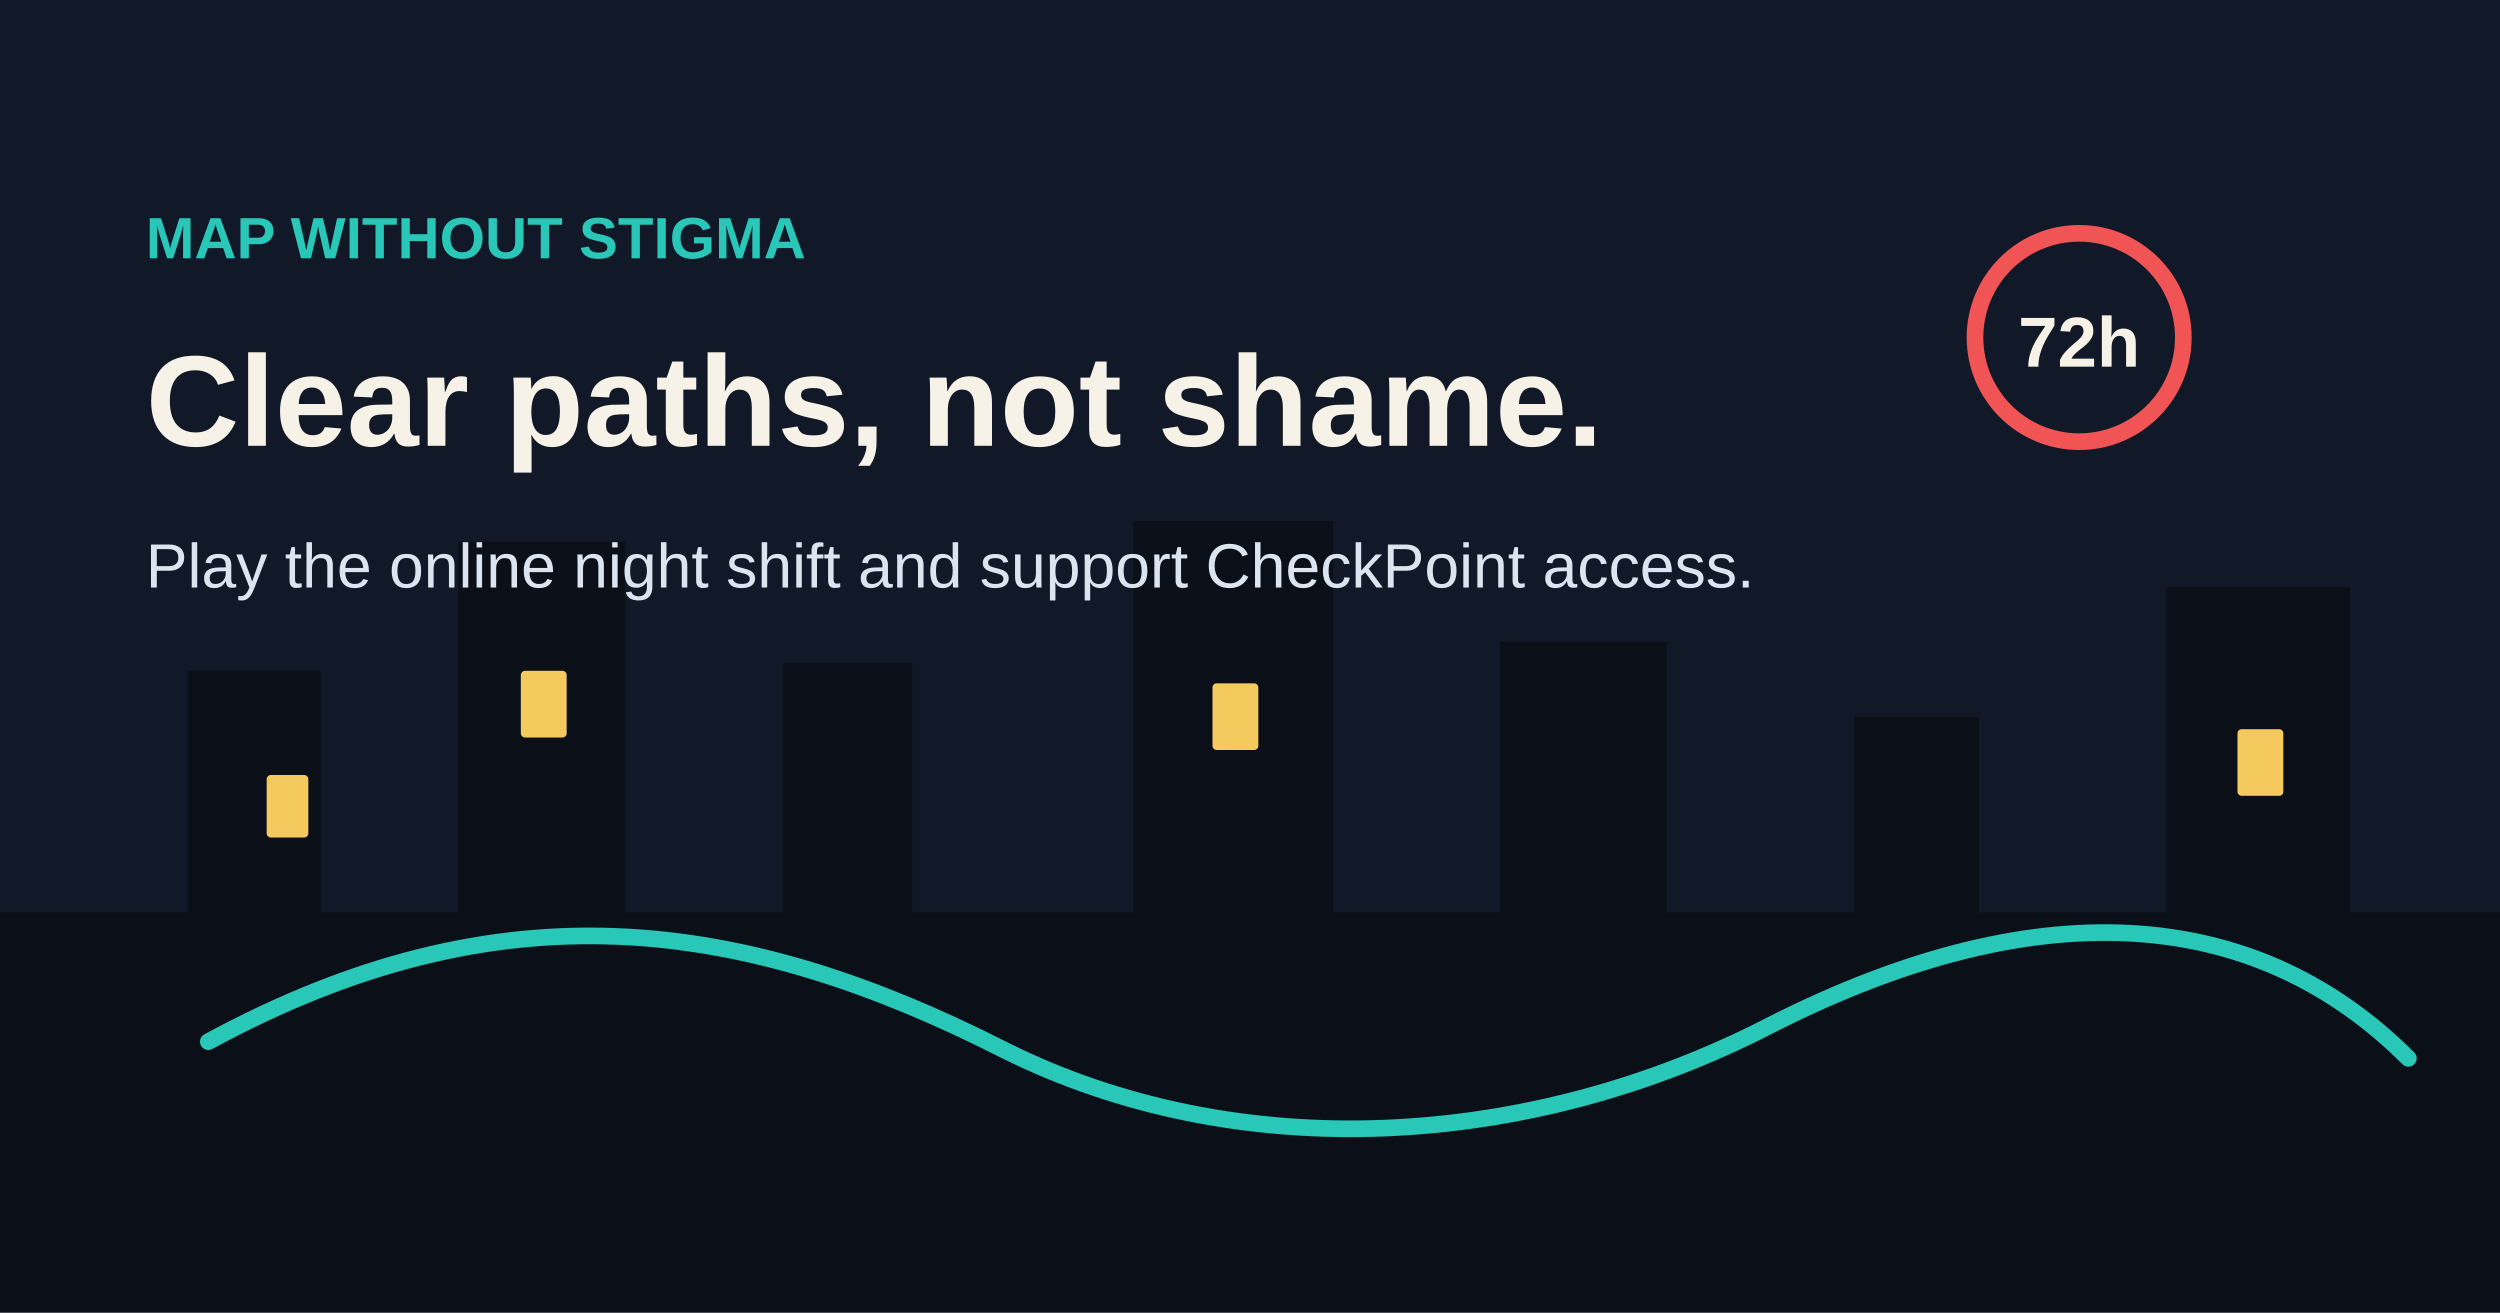
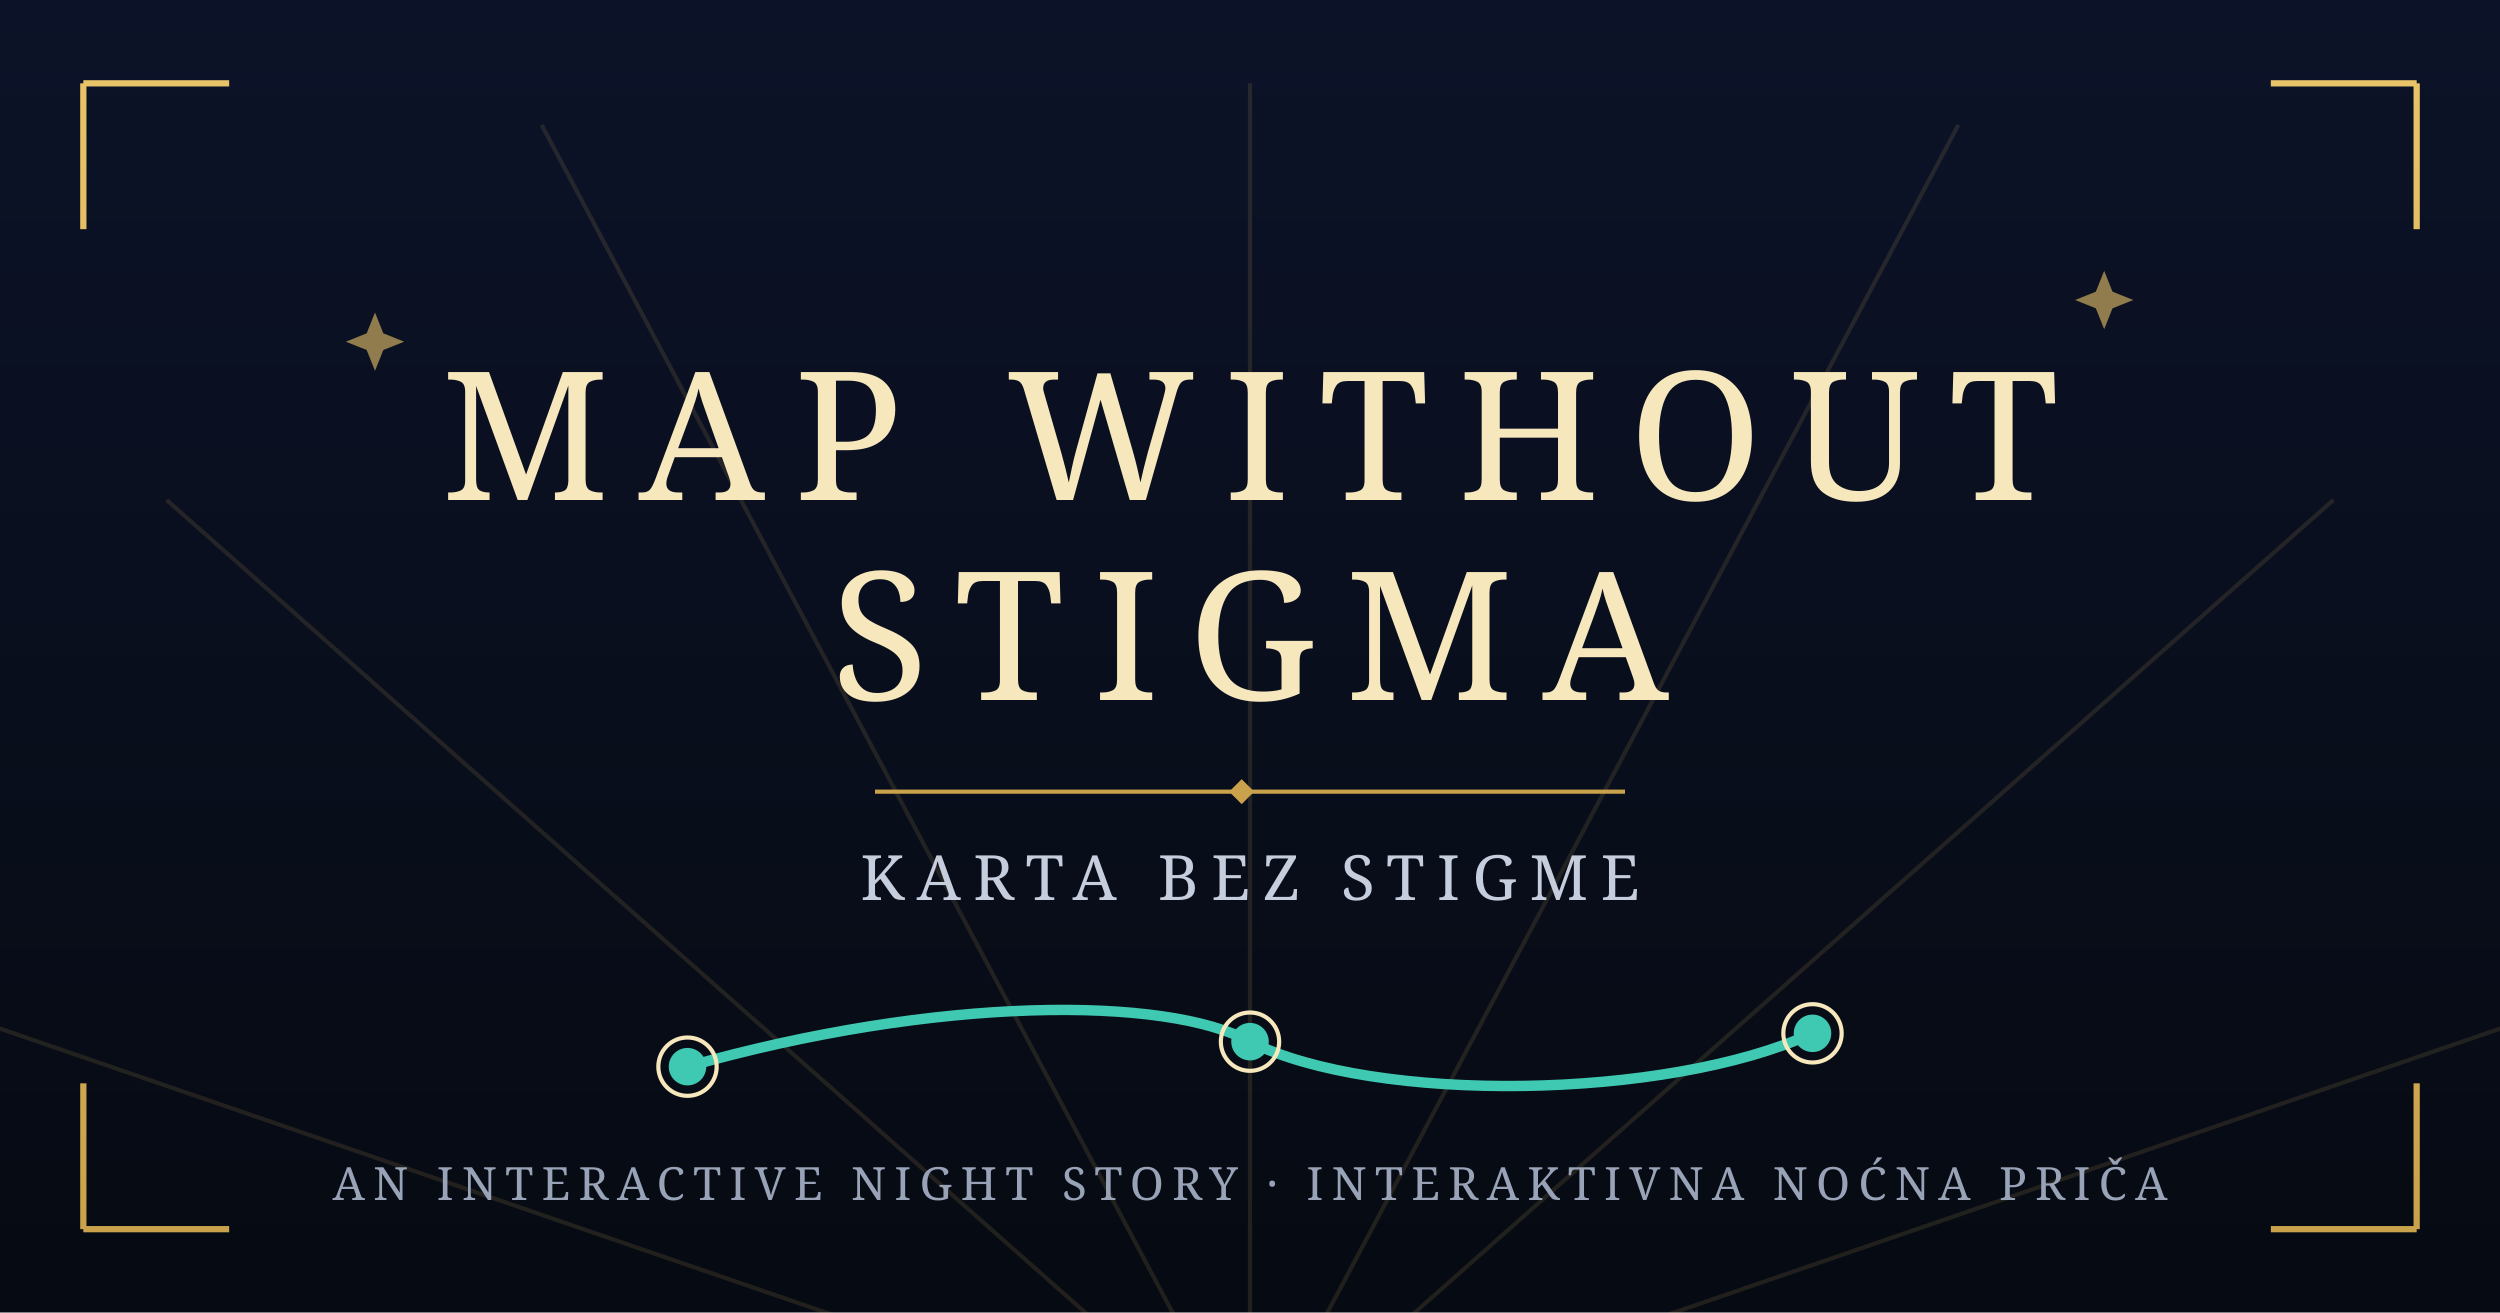
- <svg xmlns="http://www.w3.org/2000/svg" viewBox="0 0 1200 630" role="img" aria-labelledby="title desc">
-   <rect width="1200" height="630" fill="#111827" />
-   <path d="M0 438 H90 V322 H154 V438 H220 V260 H300 V438 H376 V318 H438 V438 H544 V250 H640 V438 H720 V308 H800 V438 H890 V344 H950 V438 H1040 V282 H1128 V438 H1200 V630 H0Z" fill="#0b1018" />
-   <path d="M100 500 C240 424 356 440 482 504 C594 560 734 552 850 492 C984 424 1086 438 1156 508" fill="none" stroke="#28c7b8" stroke-width="8" stroke-linecap="round" />
-   <g fill="#f4c95d">
-     <rect x="128" y="372" width="20" height="30" rx="2" />
-     <rect x="250" y="322" width="22" height="32" rx="2" />
-     <rect x="582" y="328" width="22" height="32" rx="2" />
-     <rect x="1074" y="350" width="22" height="32" rx="2" />
+ <svg xmlns="http://www.w3.org/2000/svg" viewBox="0 0 1200 630" role="img" aria-labelledby="scT">
+   <defs>
+     <linearGradient id="scSky" x1="0" y1="0" x2="0" y2="1">
+       <stop offset="0" stop-color="#0c1328" />
+       <stop offset="1" stop-color="#060a12" />
+     </linearGradient>
+     <linearGradient id="scGold" x1="0" y1="0" x2="0" y2="1">
+       <stop offset="0" stop-color="#e9c368" />
+       <stop offset="1" stop-color="#c9a24b" />
+     </linearGradient>
+   </defs>
+   <rect width="1200" height="630" fill="url(#scSky)" />
+   <g stroke="#e9c368" stroke-opacity="0.12" stroke-width="2">
+     <path d="M600 700 L600 40" />
+     <path d="M600 700 L260 60" />
+     <path d="M600 700 L940 60" />
+     <path d="M600 700 L80 240" />
+     <path d="M600 700 L1120 240" />
+     <path d="M600 700 L-40 480" />
+     <path d="M600 700 L1240 480" />
  </g>
-   <circle cx="998" cy="162" r="50" fill="none" stroke="#f05454" stroke-width="8" />
-   <text x="998" y="176" text-anchor="middle" fill="#f7f2e7" font-family="Arial, sans-serif" font-size="34" font-weight="700">72h</text>
-   <text x="70" y="124" fill="#28c7b8" font-family="Arial, sans-serif" font-size="28" font-weight="700">MAP WITHOUT STIGMA</text>
-   <text x="70" y="214" fill="#f7f2e7" font-family="Arial, sans-serif" font-size="62" font-weight="800">Clear paths, not shame.</text>
-   <text x="70" y="282" fill="#dbe4ef" font-family="Arial, sans-serif" font-size="30">Play the online night shift and support CheckPoint access.</text>
+   <g fill="none" stroke="url(#scGold)" stroke-width="3">
+     <path d="M40 40 v70 M40 40 h70 M1160 40 v70 M1160 40 h-70 M40 590 v-70 M40 590 h70 M1160 590 v-70 M1160 590 h-70" />
+   </g>
+   <g fill="#e9c368" opacity="0.6">
+     <path d="M180 150 l4 10 10 4 -10 4 -4 10 -4 -10 -10 -4 10 -4z" />
+     <path d="M1010 130 l4 10 10 4 -10 4 -4 10 -4 -10 -10 -4 10 -4z" />
+   </g>
+   <text x="600" y="240" text-anchor="middle" fill="#f6e7bd" font-family="Georgia, serif" font-size="86" letter-spacing="14">MAP WITHOUT</text>
+   <text x="600" y="336" text-anchor="middle" fill="#f6e7bd" font-family="Georgia, serif" font-size="86" letter-spacing="14">STIGMA</text>
+   <path d="M420 380 h360" stroke="#c9a24b" stroke-width="2" />
+   <path d="M596 374 l6 6 -6 6 -6 -6 z" fill="#c9a24b" />
+   <text x="600" y="432" text-anchor="middle" fill="#c6cddc" font-family="Georgia, serif" font-size="30" letter-spacing="6">KARTA BEZ STIGME</text>
+   <path d="M330 512 C450 478 560 478 600 500 C660 530 800 528 870 496" fill="none" stroke="#3fc9b2" stroke-width="5" stroke-linecap="round" />
+   <g fill="#3fc9b2">
+     <circle cx="330" cy="512" r="9" />
+     <circle cx="600" cy="500" r="9" />
+     <circle cx="870" cy="496" r="9" />
+   </g>
+   <g fill="none" stroke="#f6e7bd" stroke-width="2">
+     <circle cx="330" cy="512" r="14" />
+     <circle cx="600" cy="500" r="14" />
+     <circle cx="870" cy="496" r="14" />
+   </g>
+   <text x="600" y="576" text-anchor="middle" fill="#98a3b8" font-family="Georgia, serif" font-size="22" letter-spacing="4">AN INTERACTIVE NIGHT STORY · INTERAKTIVNA NOĆNA PRIČA</text>
</svg>
